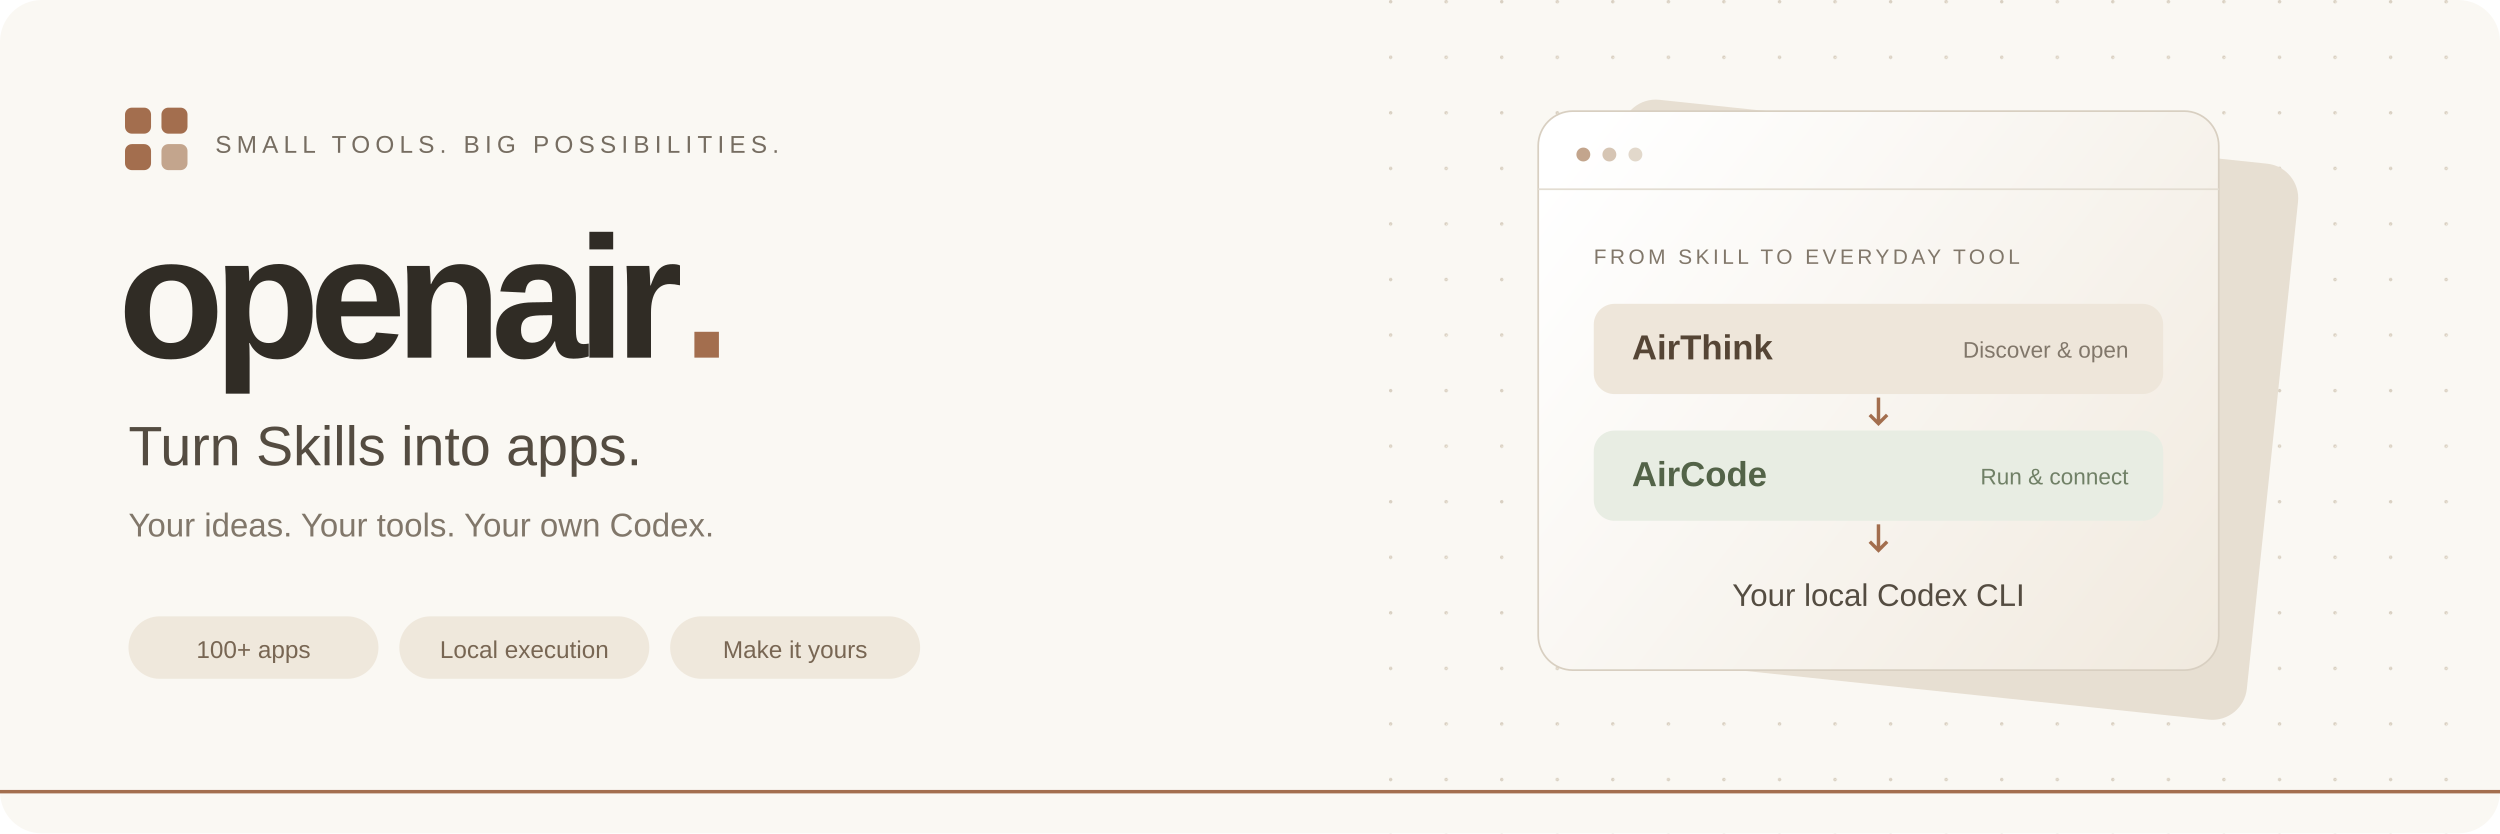
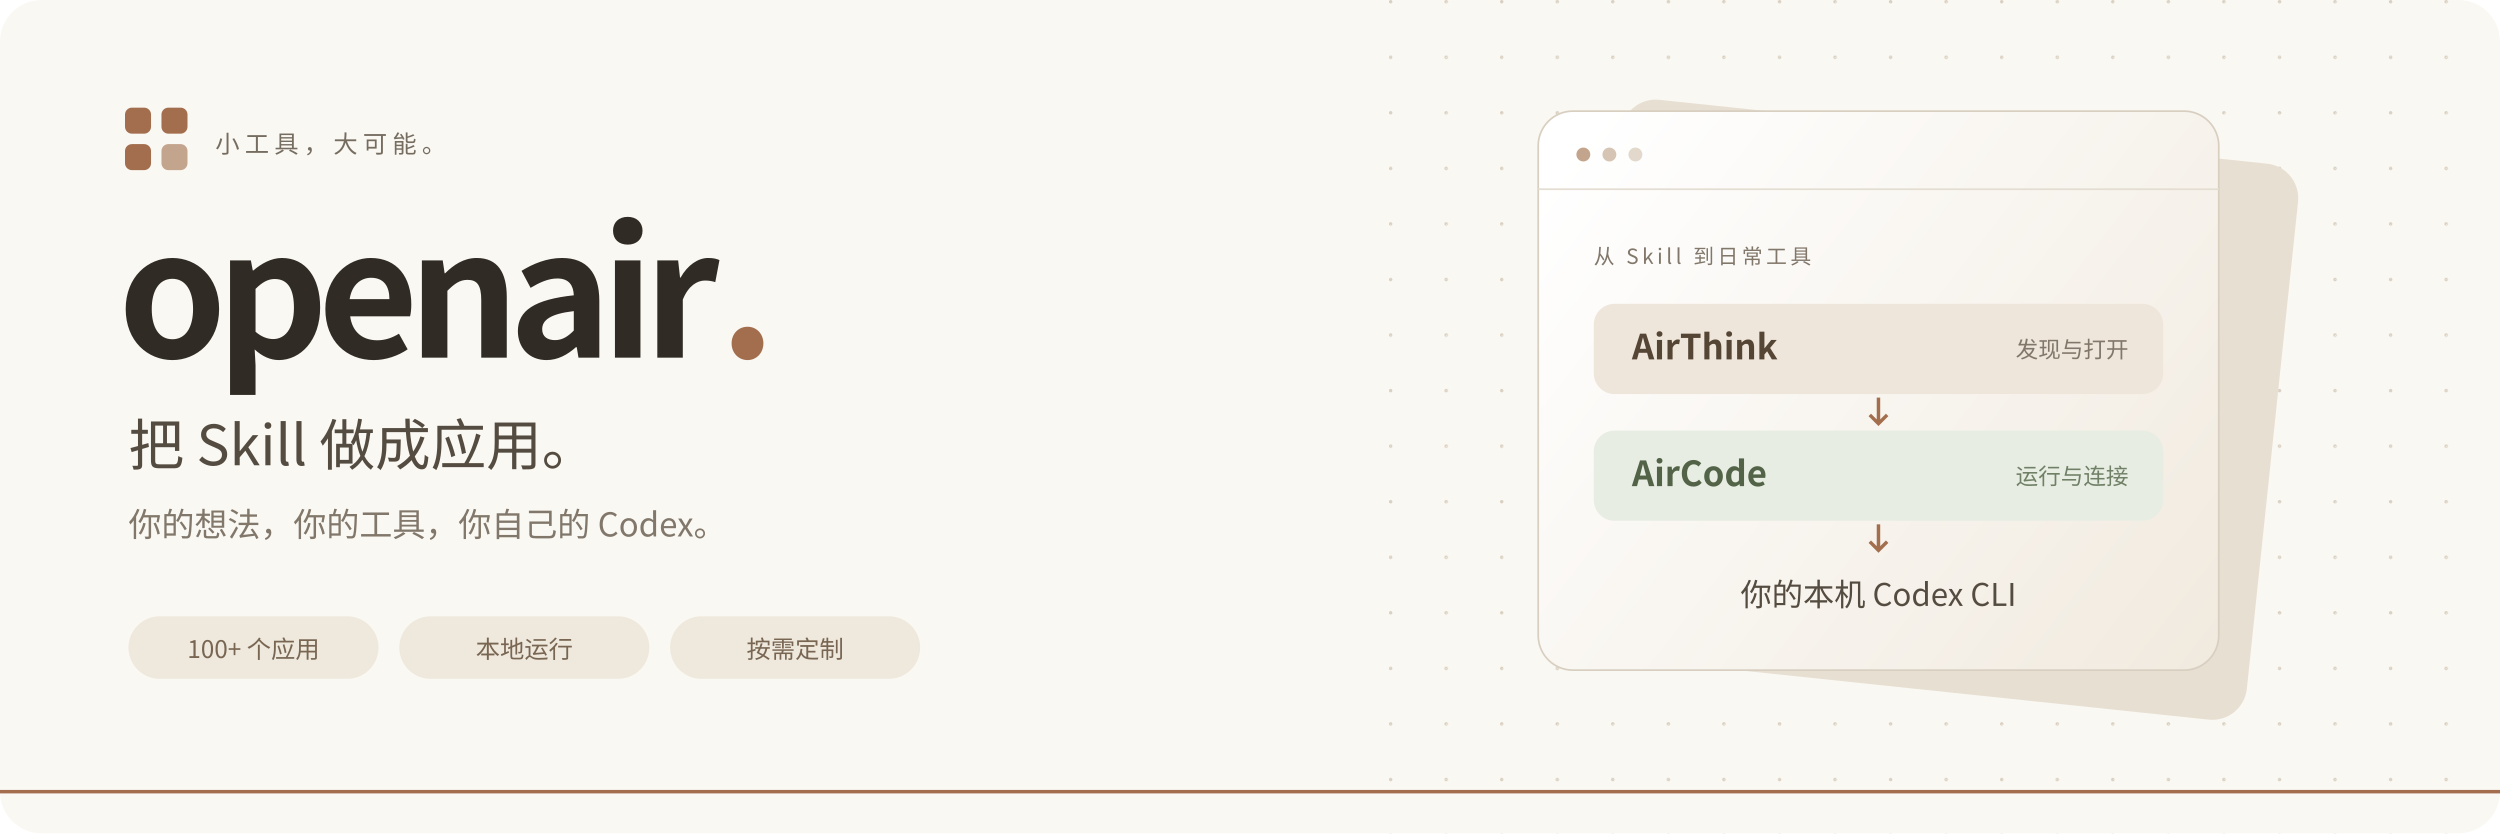
<svg xmlns="http://www.w3.org/2000/svg" width="1440" height="480" viewBox="0 0 1440 480" fill="none" role="img" aria-labelledby="title desc">
  <defs>
    <pattern id="grid" width="32" height="32" patternUnits="userSpaceOnUse">
      <circle cx="1" cy="1" r="1" fill="#D8CFC1" />
    </pattern>
    <linearGradient id="card" x1="910" y1="80" x2="1280" y2="370" gradientUnits="userSpaceOnUse">
      <stop stop-color="#FFFFFF" />
      <stop offset="1" stop-color="#F1EADF" />
    </linearGradient>
  </defs>
  <rect width="1440" height="480" rx="24" fill="#FAF8F3" />
  <rect x="800" width="640" height="480" fill="url(#grid)" />
  <path d="M0 456H1440" stroke="#A36E4E" stroke-width="2" />
-   <g font-family="Segoe UI, Arial, sans-serif">
+   <g font-family="Segoe UI, Microsoft YaHei, PingFang SC, Noto Sans CJK SC, Arial, sans-serif">
    <g transform="translate(72 62)" fill="#A36E4E">
      <rect width="15" height="15" rx="4" />
      <rect x="21" width="15" height="15" rx="4" />
      <rect y="21" width="15" height="15" rx="4" />
      <rect x="21" y="21" width="15" height="15" rx="4" fill="#C3A58D" />
    </g>
-     <text x="124" y="88" font-size="14" letter-spacing="3" fill="#766D61">SMALL TOOLS. BIG POSSIBILITIES.</text>
+     <text x="124" y="88" font-size="14" letter-spacing="3" fill="#766D61">小工具，大可能。</text>
    <text x="68" y="206" font-size="100" font-weight="700" letter-spacing="-6" fill="#302C25">openair<tspan fill="#A36E4E">.</tspan>
    </text>
-     <text x="74" y="268" font-size="32" fill="#544C41">Turn Skills into apps.</text>
-     <text x="74" y="309" font-size="19" fill="#81776A">Your ideas. Your tools. Your own Codex.</text>
+     <text x="74" y="268" font-size="32" fill="#544C41">把 Skill 做成应用。</text>
+     <text x="74" y="309" font-size="19" fill="#81776A">你的想法，你的工具，你自己的 Codex。</text>
    <g font-size="14" fill="#786653">
      <rect x="74" y="355" width="144" height="36" rx="18" fill="#EFE8DC" />
-       <text x="146" y="379" text-anchor="middle">100+ apps</text>
+       <text x="146" y="379" text-anchor="middle">100+ 个应用</text>
      <rect x="230" y="355" width="144" height="36" rx="18" fill="#EFE8DC" />
-       <text x="302" y="379" text-anchor="middle">Local execution</text>
+       <text x="302" y="379" text-anchor="middle">本地运行</text>
      <rect x="386" y="355" width="144" height="36" rx="18" fill="#EFE8DC" />
-       <text x="458" y="379" text-anchor="middle">Make it yours</text>
+       <text x="458" y="379" text-anchor="middle">按需定制</text>
    </g>
    <rect x="918" y="75" width="392" height="322" rx="20" fill="#E7DFD2" transform="rotate(6 1114 236)" />
    <rect x="886" y="64" width="392" height="322" rx="20" fill="url(#card)" stroke="#D8CFC1" />
    <circle cx="912" cy="89" r="4" fill="#C3A58D" />
    <circle cx="927" cy="89" r="4" fill="#D6C5B4" />
    <circle cx="942" cy="89" r="4" fill="#E2D8CB" />
    <path d="M886 109H1278" stroke="#E3DDD2" />
-     <text x="918" y="152" font-size="12" letter-spacing="2" fill="#81776A">FROM SKILL TO EVERYDAY TOOL</text>
+     <text x="918" y="152" font-size="12" letter-spacing="2" fill="#81776A">从 Skill 到日常工具</text>
    <rect x="918" y="175" width="328" height="52" rx="12" fill="#EEE6DA" />
    <text x="940" y="207" font-size="20" font-weight="600" fill="#554535">AirThink</text>
-     <text x="1226" y="206" text-anchor="end" font-size="13" fill="#81776A">Discover &amp; open</text>
+     <text x="1226" y="206" text-anchor="end" font-size="13" fill="#81776A">发现与打开</text>
    <path d="M1082 229V244m-5-5 5 5 5-5" stroke="#A36E4E" stroke-width="2" />
    <rect x="918" y="248" width="328" height="52" rx="12" fill="#E8EDE3" />
    <text x="940" y="280" font-size="20" font-weight="600" fill="#536348">AirCode</text>
-     <text x="1226" y="279" text-anchor="end" font-size="13" fill="#708066">Run &amp; connect</text>
+     <text x="1226" y="279" text-anchor="end" font-size="13" fill="#708066">运行与连接</text>
    <path d="M1082 302V317m-5-5 5 5 5-5" stroke="#A36E4E" stroke-width="2" />
-     <text x="1082" y="349" text-anchor="middle" font-size="18" fill="#544C41">Your local Codex CLI</text>
+     <text x="1082" y="349" text-anchor="middle" font-size="18" fill="#544C41">你的本机 Codex CLI</text>
  </g>
</svg>
